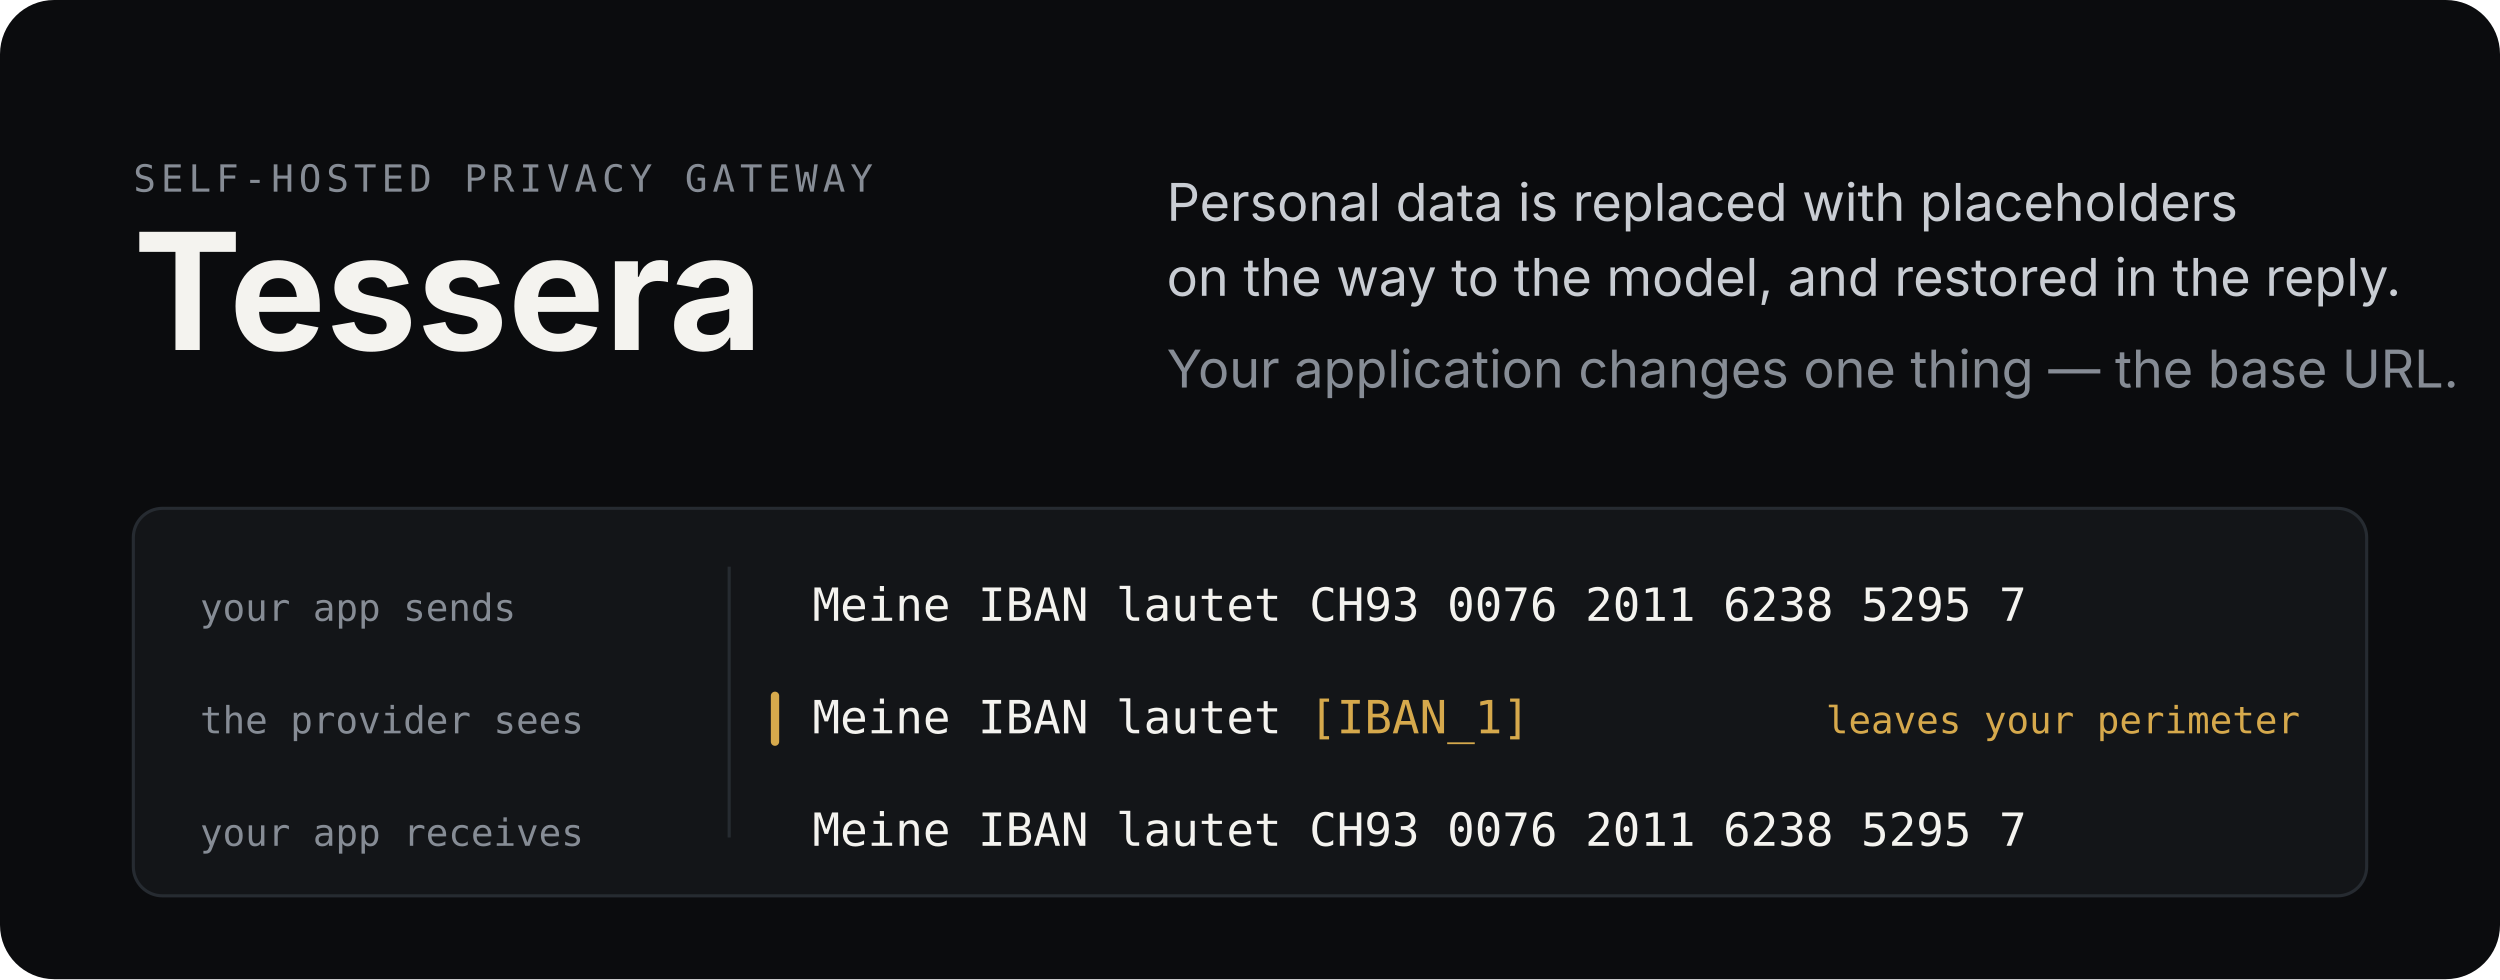
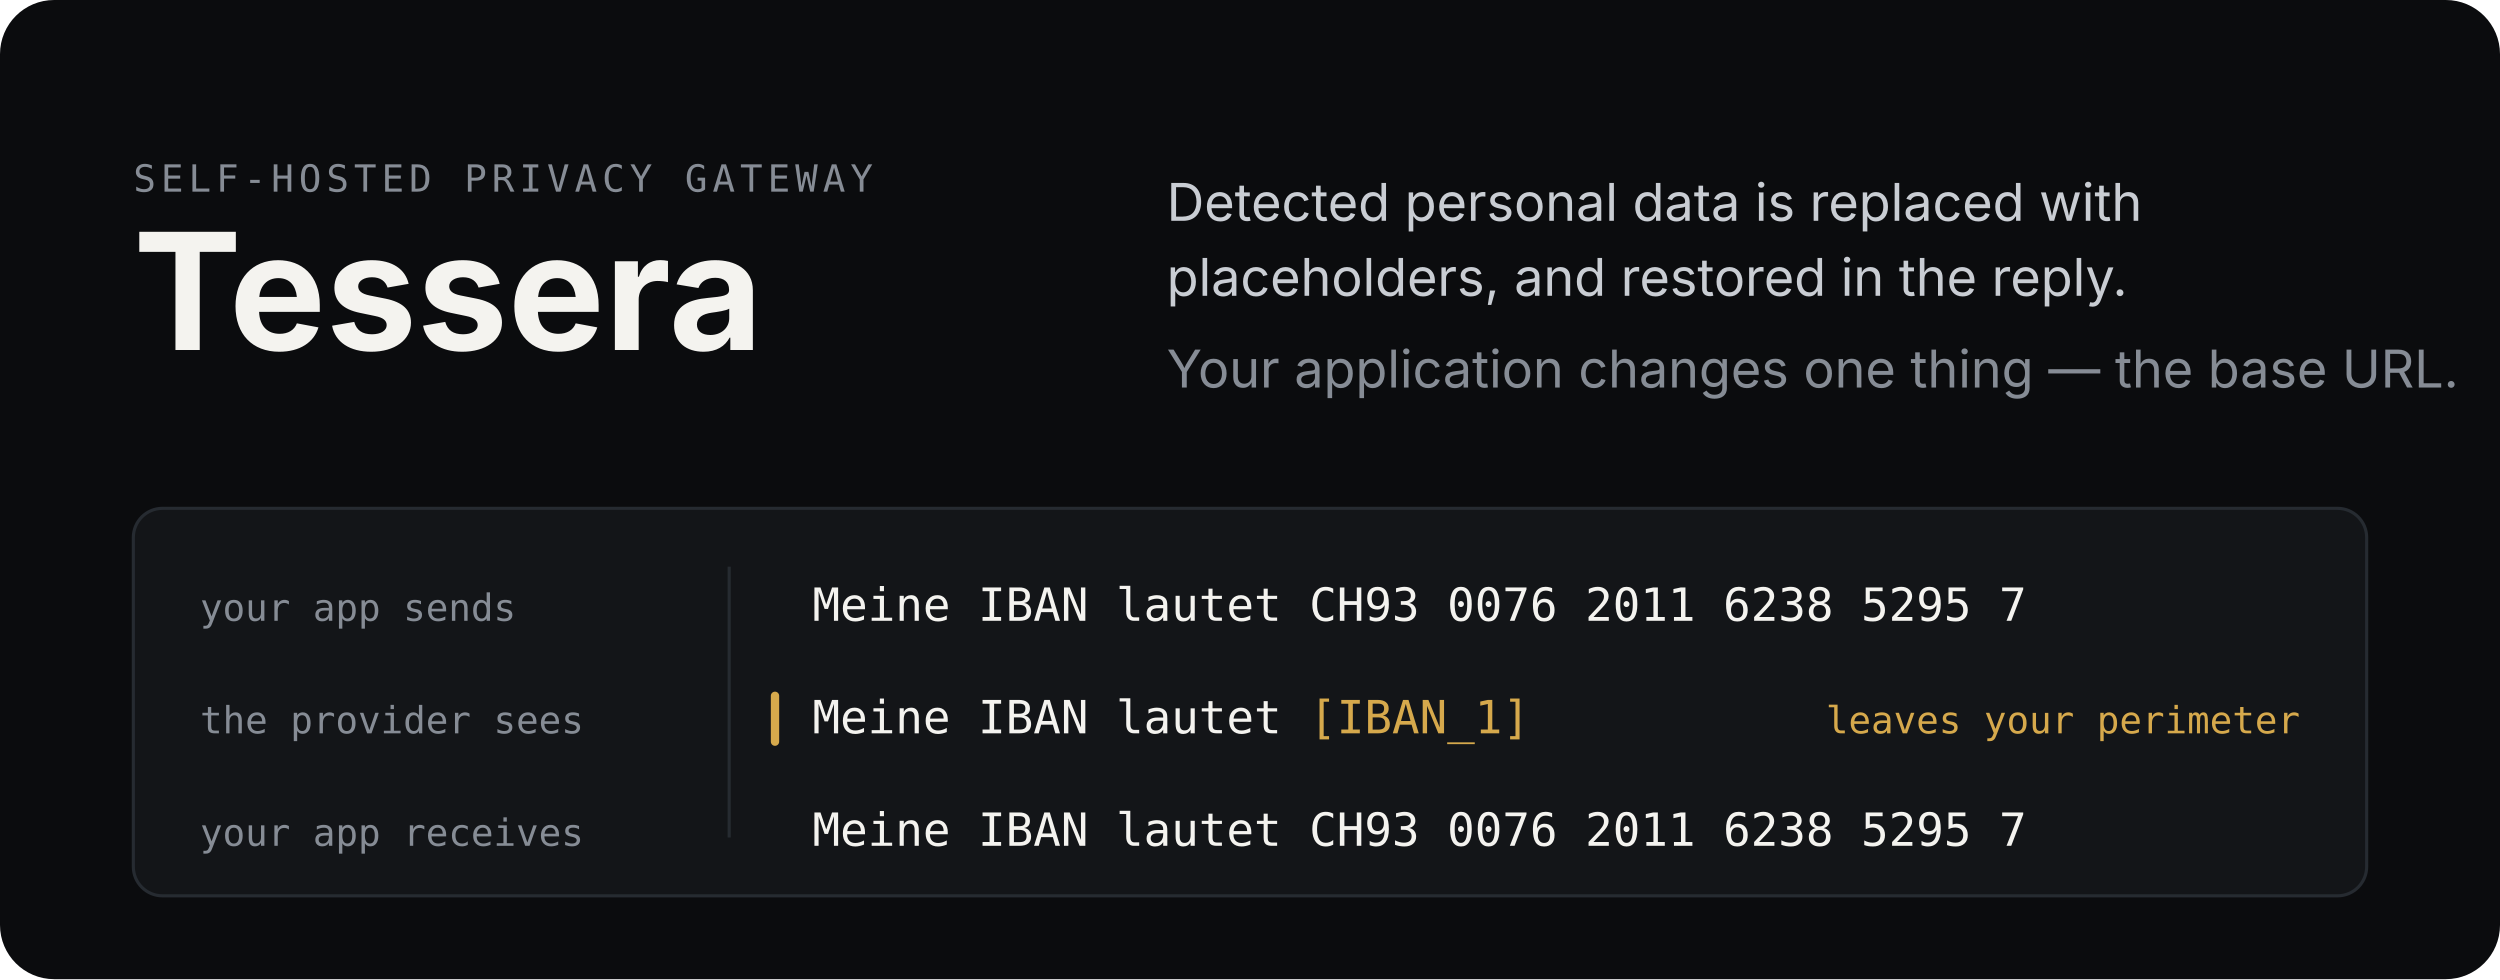
<svg xmlns="http://www.w3.org/2000/svg" width="1200" height="470" viewBox="0 0 1200 470" role="img" aria-labelledby="hero-title hero-desc">
  <rect width="1200" height="470" rx="26" fill="#0B0C0E" />
  <g id="title-block">
    <text x="64" y="92" font-family="ui-monospace, SFMono-Regular, Menlo, monospace" font-size="18" letter-spacing="2.4" fill="#868C95">SELF-HOSTED PRIVACY GATEWAY</text>
    <text x="64" y="168" font-family="-apple-system, BlinkMacSystemFont, Segoe UI, sans-serif" font-size="78" font-weight="700" fill="#F4F3EF">Tessera</text>
    <g font-family="-apple-system, BlinkMacSystemFont, Segoe UI, sans-serif" font-size="25" fill="#C9CDD3">
-       <text x="560" y="106">Personal data is replaced with placeholders</text>
-       <text x="560" y="142">on the way to the model, and restored in the reply.</text>
+       <text x="560" y="106">Detected personal data is replaced with</text>
+       <text x="560" y="142">placeholders, and restored in the reply.</text>
      <text x="560" y="186" fill="#868C95">Your application changes one thing — the base URL.</text>
    </g>
  </g>
  <g id="round-trip" transform="translate(64 244)">
    <rect width="1072" height="186" rx="14" fill="#131518" stroke="#262B31" stroke-width="1.5" />
    <g font-family="ui-monospace, SFMono-Regular, Menlo, monospace" font-size="18" fill="#868C95">
      <text x="32" y="54">your app sends</text>
      <text x="32" y="108">the provider sees</text>
      <text x="32" y="162">your app receives</text>
    </g>
    <line x1="286" y1="28" x2="286" y2="158" stroke="#262B31" stroke-width="1.5" />
    <g font-family="ui-monospace, SFMono-Regular, Menlo, monospace" font-size="22" fill="#F4F3EF">
      <text x="326" y="54">Meine IBAN lautet CH93 0076 2011 6238 5295 7</text>
      <text x="326" y="108">Meine IBAN lautet <tspan fill="#D6A94C">[IBAN_1]</tspan>
      </text>
      <text x="326" y="162">Meine IBAN lautet CH93 0076 2011 6238 5295 7</text>
    </g>
    <rect x="306" y="88" width="4" height="26" rx="2" fill="#D6A94C" />
    <text x="1040" y="108" text-anchor="end" font-family="ui-monospace, SFMono-Regular, Menlo, monospace" font-size="18" fill="#D6A94C">leaves your perimeter</text>
  </g>
</svg>
